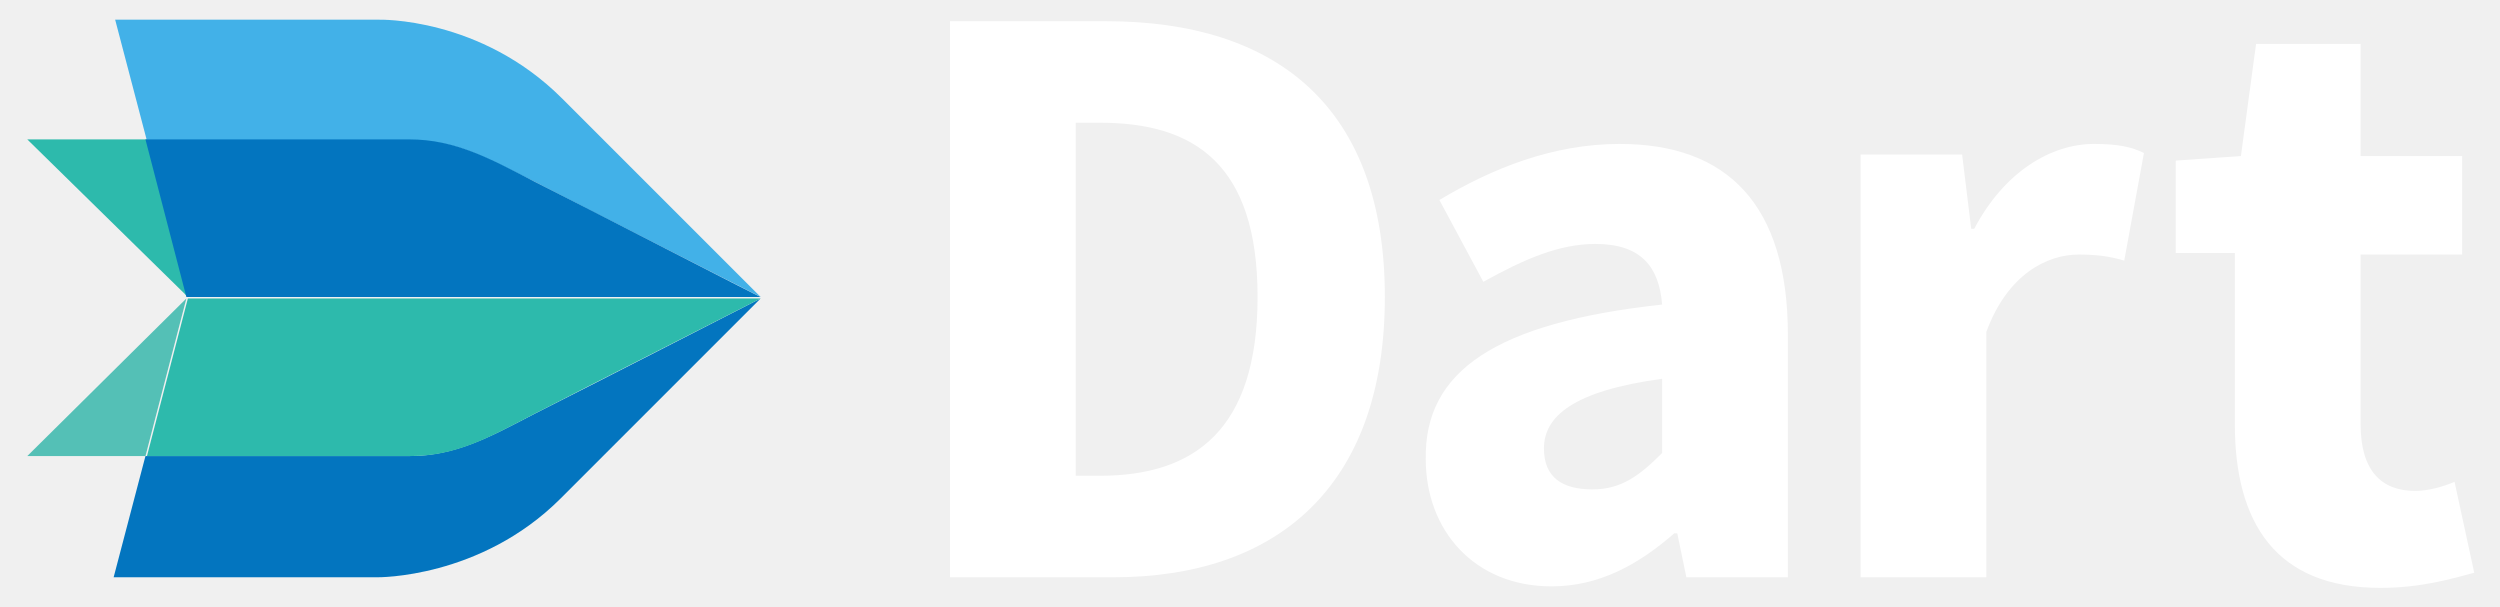
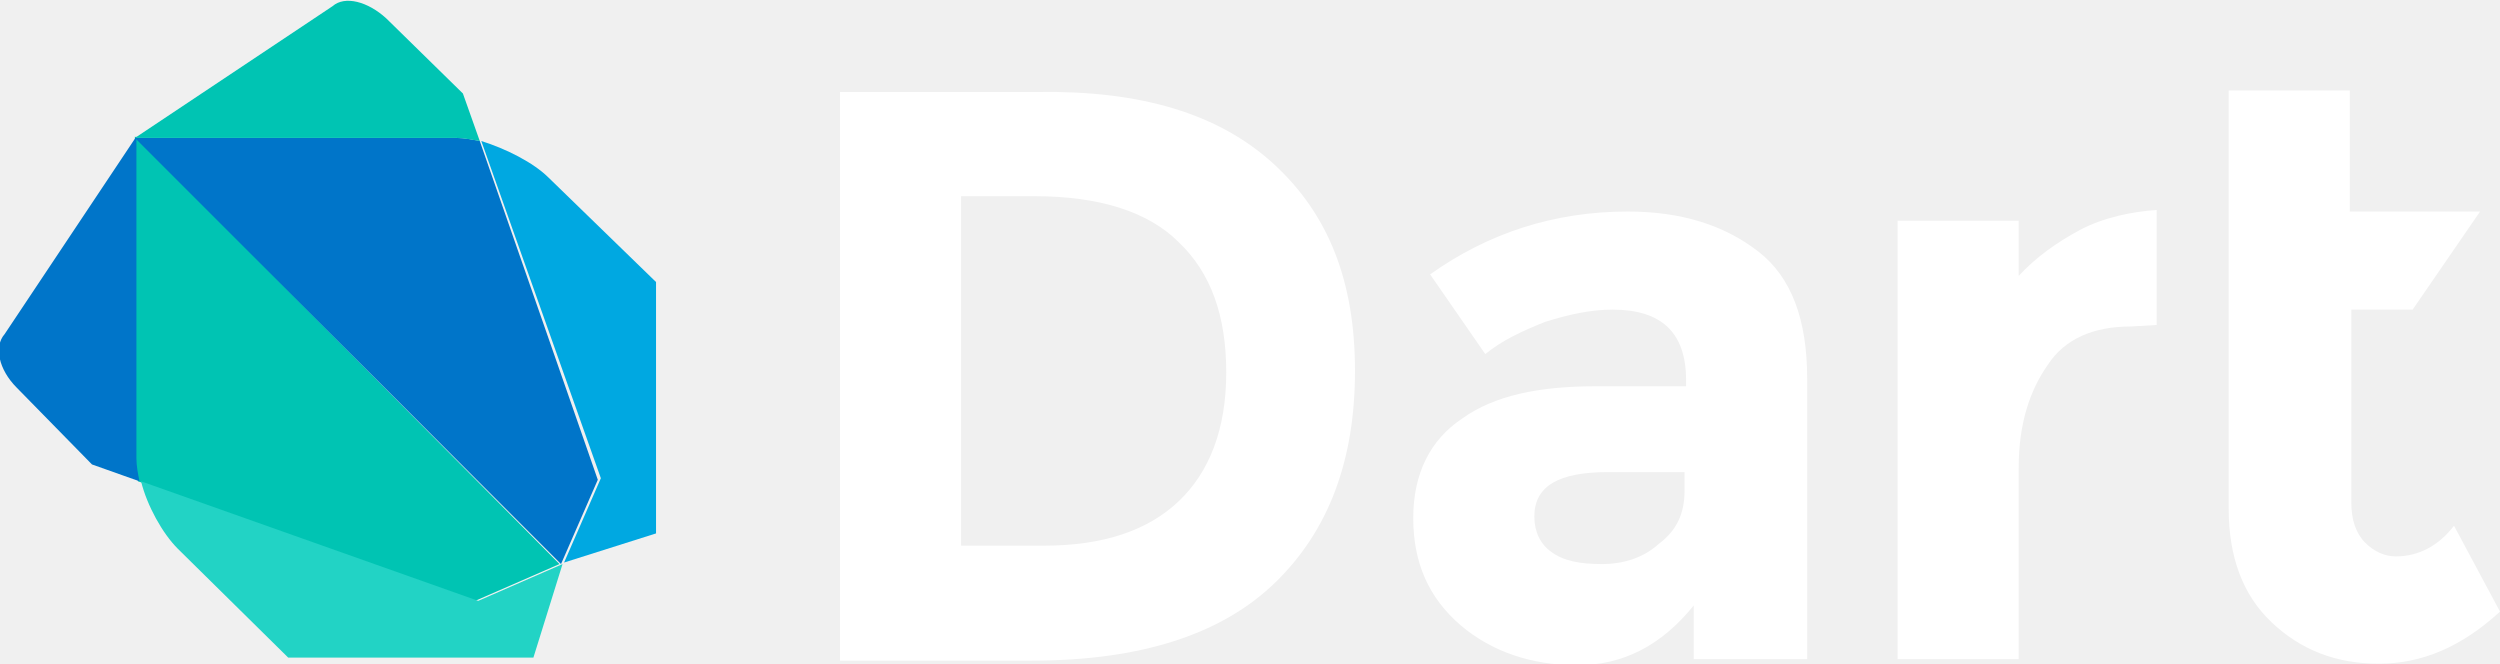
- <svg xmlns="http://www.w3.org/2000/svg" version="1.1" id="Layer_1" x="0px" y="0px" viewBox="0 0 165 40" style="enable-background:new 0 0 165 40;" xml:space="preserve">
+ <svg xmlns="http://www.w3.org/2000/svg" version="1.1" id="Layer_1" x="0px" y="0px" viewBox="-223 374.2 163.1 43.3" style="enable-background:new -223 374.2 163.1 43.3;" xml:space="preserve">
  <style type="text/css">
	.st0{fill:#FFFFFF;}
- 	.st1{fill:#42B1E8;}
- 	.st2{fill:#2DBAAC;}
- 	.st3{fill:#0375BF;}
- 	.st4{fill:#54C0B6;}
+ 	.st1{fill:#00C4B3;}
+ 	.st2{fill:#22D3C5;}
+ 	.st3{fill:#0075C9;}
+ 	.st4{fill:#00A8E1;}
</style>
  <g>
-     <g>
-       <path class="st0" d="M62.7,1.4h10.3c11.2,0,18.4,5.6,18.4,18.2s-7.2,18.5-17.9,18.5H62.7V1.4z M72.6,31.4c6.2,0,10.4-3,10.4-11.8    S78.8,8.1,72.6,8.1H71v23.3H72.6z" />
-       <path class="st0" d="M109.7,20.1c-0.2-2.5-1.4-4-4.4-4c-2.4,0-4.7,1-7.4,2.5L95,13.2c3.5-2.1,7.5-3.7,11.9-3.7    c7.1,0,11.1,4,11.1,12.6v16h-6.7l-0.6-2.9h-0.2c-2.4,2.1-5,3.5-8.1,3.5c-5.1,0-8.3-3.7-8.3-8.4C94,24.5,98.7,21.3,109.7,20.1z     M105.1,32.3c1.9,0,3.1-0.9,4.6-2.4v-4.9c-5.9,0.8-7.8,2.5-7.8,4.6C101.9,31.5,103.1,32.3,105.1,32.3z" />
-       <path class="st0" d="M122.8,10.2h6.7l0.6,4.9h0.2c2-3.8,5.1-5.6,7.9-5.6c1.6,0,2.5,0.2,3.3,0.6l-1.3,7.1c-1-0.3-1.9-0.4-3-0.4    c-2.1,0-4.7,1.3-6.1,5.1v16.2h-8.3V10.2z" />
-       <path class="st0" d="M147.4,16.7h-3.8v-6.1l4.3-0.3l1-7.4h6.9v7.4h6.7v6.5h-6.7v11.2c0,3.1,1.4,4.4,3.6,4.4c0.9,0,1.9-0.3,2.6-0.6    l1.3,6c-1.5,0.4-3.5,1-6.2,1c-6.9,0-9.6-4.3-9.6-10.8V16.7z" />
-     </g>
-     <g>
-       <g>
-         <path class="st1" d="M35.3,12c2.9,1.5,14.9,7.6,14.9,7.6S40.1,9.5,37.1,6.5c-5.4-5.4-12.1-5.2-12.1-5.2c-6,0-17.4,0-17.4,0l2.1,8     c6.7,0,15.5,0,17.4,0C30.2,9.2,32.4,10.6,35.3,12z" />
-         <path class="st2" d="M1.8,9.2l10.6,10.4L9.7,9.2C5.3,9.2,1.8,9.2,1.8,9.2z" />
-         <path class="st3" d="M35.3,12c-2.9-1.5-5.2-2.8-8.3-2.8c-1.9,0-10.7,0-17.4,0l2.7,10.4h37.9C50.3,19.7,38.3,13.5,35.3,12z" />
-         <path class="st3" d="M35.3,27.3c-2.9,1.5-5.2,2.8-8.3,2.8c-1.9,0-10.7,0-17.4,0l-2.1,8c0,0,11.3,0,17.4,0c0,0,6.8,0.1,12.1-5.2     c3-3,13.2-13.2,13.2-13.2S38.3,25.8,35.3,27.3z" />
-         <path class="st4" d="M1.8,30.1c0,0,3.5,0,7.8,0l2.7-10.4L1.8,30.1z" />
-         <path class="st2" d="M35.3,27.3c2.9-1.5,14.9-7.6,14.9-7.6H12.4L9.7,30.1c6.7,0,15.5,0,17.4,0C30.2,30.1,32.4,28.8,35.3,27.3z" />
-       </g>
-     </g>
+     <path class="st0" d="M-139.9,384.9c3.6,3.3,5.3,7.7,5.3,13.5c0,5.8-1.7,10.4-5.2,13.8c-3.5,3.4-8.8,5.1-15.9,5.1h-12.5v-37.1h12.9   C-148.6,380.1-143.5,381.6-139.9,384.9z M-146.1,406.9c2-1.9,3.1-4.7,3.1-8.4c0-3.7-1-6.5-3.1-8.5c-2-2-5.2-3-9.4-3h-4.8v22.8h5.4   C-151,409.8-148.1,408.8-146.1,406.9z" />
+     <path class="st0" d="M-105.1,417.2h-7.4v-3.5c-2.1,2.6-4.6,3.9-7.6,3.9c-3,0-5.6-0.9-7.6-2.6c-2.1-1.8-3.1-4.1-3.1-7   c0-2.9,1.1-5.1,3.2-6.5c2.1-1.5,5-2.1,8.7-2.1h5.9V399c0-3.1-1.6-4.6-4.8-4.6c-1.4,0-2.8,0.3-4.4,0.8c-1.5,0.6-2.8,1.2-3.9,2.1   l-3.6-5.2c3.8-2.7,8.1-4.1,12.9-4.1c3.5,0,6.3,0.9,8.5,2.6c2.2,1.7,3.2,4.5,3.2,8.3L-105.1,417.2L-105.1,417.2z M-113.1,406.2V405   h-5c-3.2,0-4.8,0.9-4.8,2.9c0,1,0.4,1.8,1.1,2.3c0.8,0.6,1.9,0.8,3.3,0.8c1.4,0,2.7-0.4,3.7-1.3   C-113.6,408.8-113.1,407.7-113.1,406.2z" />
+     <path class="st0" d="M-84,395.5c-2.4,0-4.3,0.8-5.4,2.5c-1.2,1.7-1.9,3.9-1.9,6.7v12.5h-7.9v-28.6h7.9v3.6c1.1-1.2,2.5-2.2,4-3   c1.5-0.8,3.4-1.2,5-1.3v7.5L-84,395.5L-84,395.5z" />
+     <path class="st0" d="M-69.6,394.4v12.6c0,1.1,0.3,2,0.9,2.6c0.6,0.6,1.3,0.9,2,0.9c1.5,0,2.8-0.7,3.8-2l3,5.6   c-2.5,2.3-5.1,3.4-7.9,3.4c-2.8,0-5.1-0.9-7-2.7c-1.9-1.8-2.8-4.3-2.8-7.4v-27.3h7.9v7.9h8.5l-4.4,6.4L-69.6,394.4L-69.6,394.4z" />
+     <path class="st1" d="M-211.4,385.9l-2.8-2.8l0,20.1l0,0.9c0,0.4,0.1,0.9,0.2,1.5l22,7.8l5.5-2.4l0,0L-211.4,385.9z" />
+     <path class="st2" d="M-213.9,405.6L-213.9,405.6C-213.9,405.6-213.9,405.6-213.9,405.6C-213.9,405.6-213.9,405.6-213.9,405.6z    M-186.3,411l-5.5,2.4l-22-7.8c0.4,1.6,1.4,3.4,2.4,4.4l7.2,7.1l16,0L-186.3,411L-186.3,411z" />
+     <path class="st3" d="M-214.1,383.1l-8.6,12.9c-0.7,0.8-0.4,2.3,0.8,3.5l4.9,5l3.1,1.1c-0.1-0.5-0.2-1-0.2-1.5l0-0.9L-214.1,383.1   L-214.1,383.1z" />
+     <path class="st3" d="M-191.7,383.4c-0.5-0.1-1-0.2-1.5-0.2l-1,0l-20,0l27.8,27.8h0l2.4-5.5L-191.7,383.4z" />
+     <path class="st4" d="M-191.7,383.4C-191.7,383.4-191.7,383.4-191.7,383.4L-191.7,383.4C-191.7,383.4-191.7,383.4-191.7,383.4z    M-187.2,385.8c-1-1-2.8-1.9-4.4-2.4l7.8,22l-2.4,5.5h0l6-1.9l0-16.4L-187.2,385.8z" />
+     <path class="st1" d="M-192.8,380.3l-5-4.9c-1.2-1.1-2.7-1.5-3.5-0.8l-12.9,8.6l20,0l1,0c0.4,0,0.9,0.1,1.5,0.2L-192.8,380.3z" />
  </g>
</svg>
